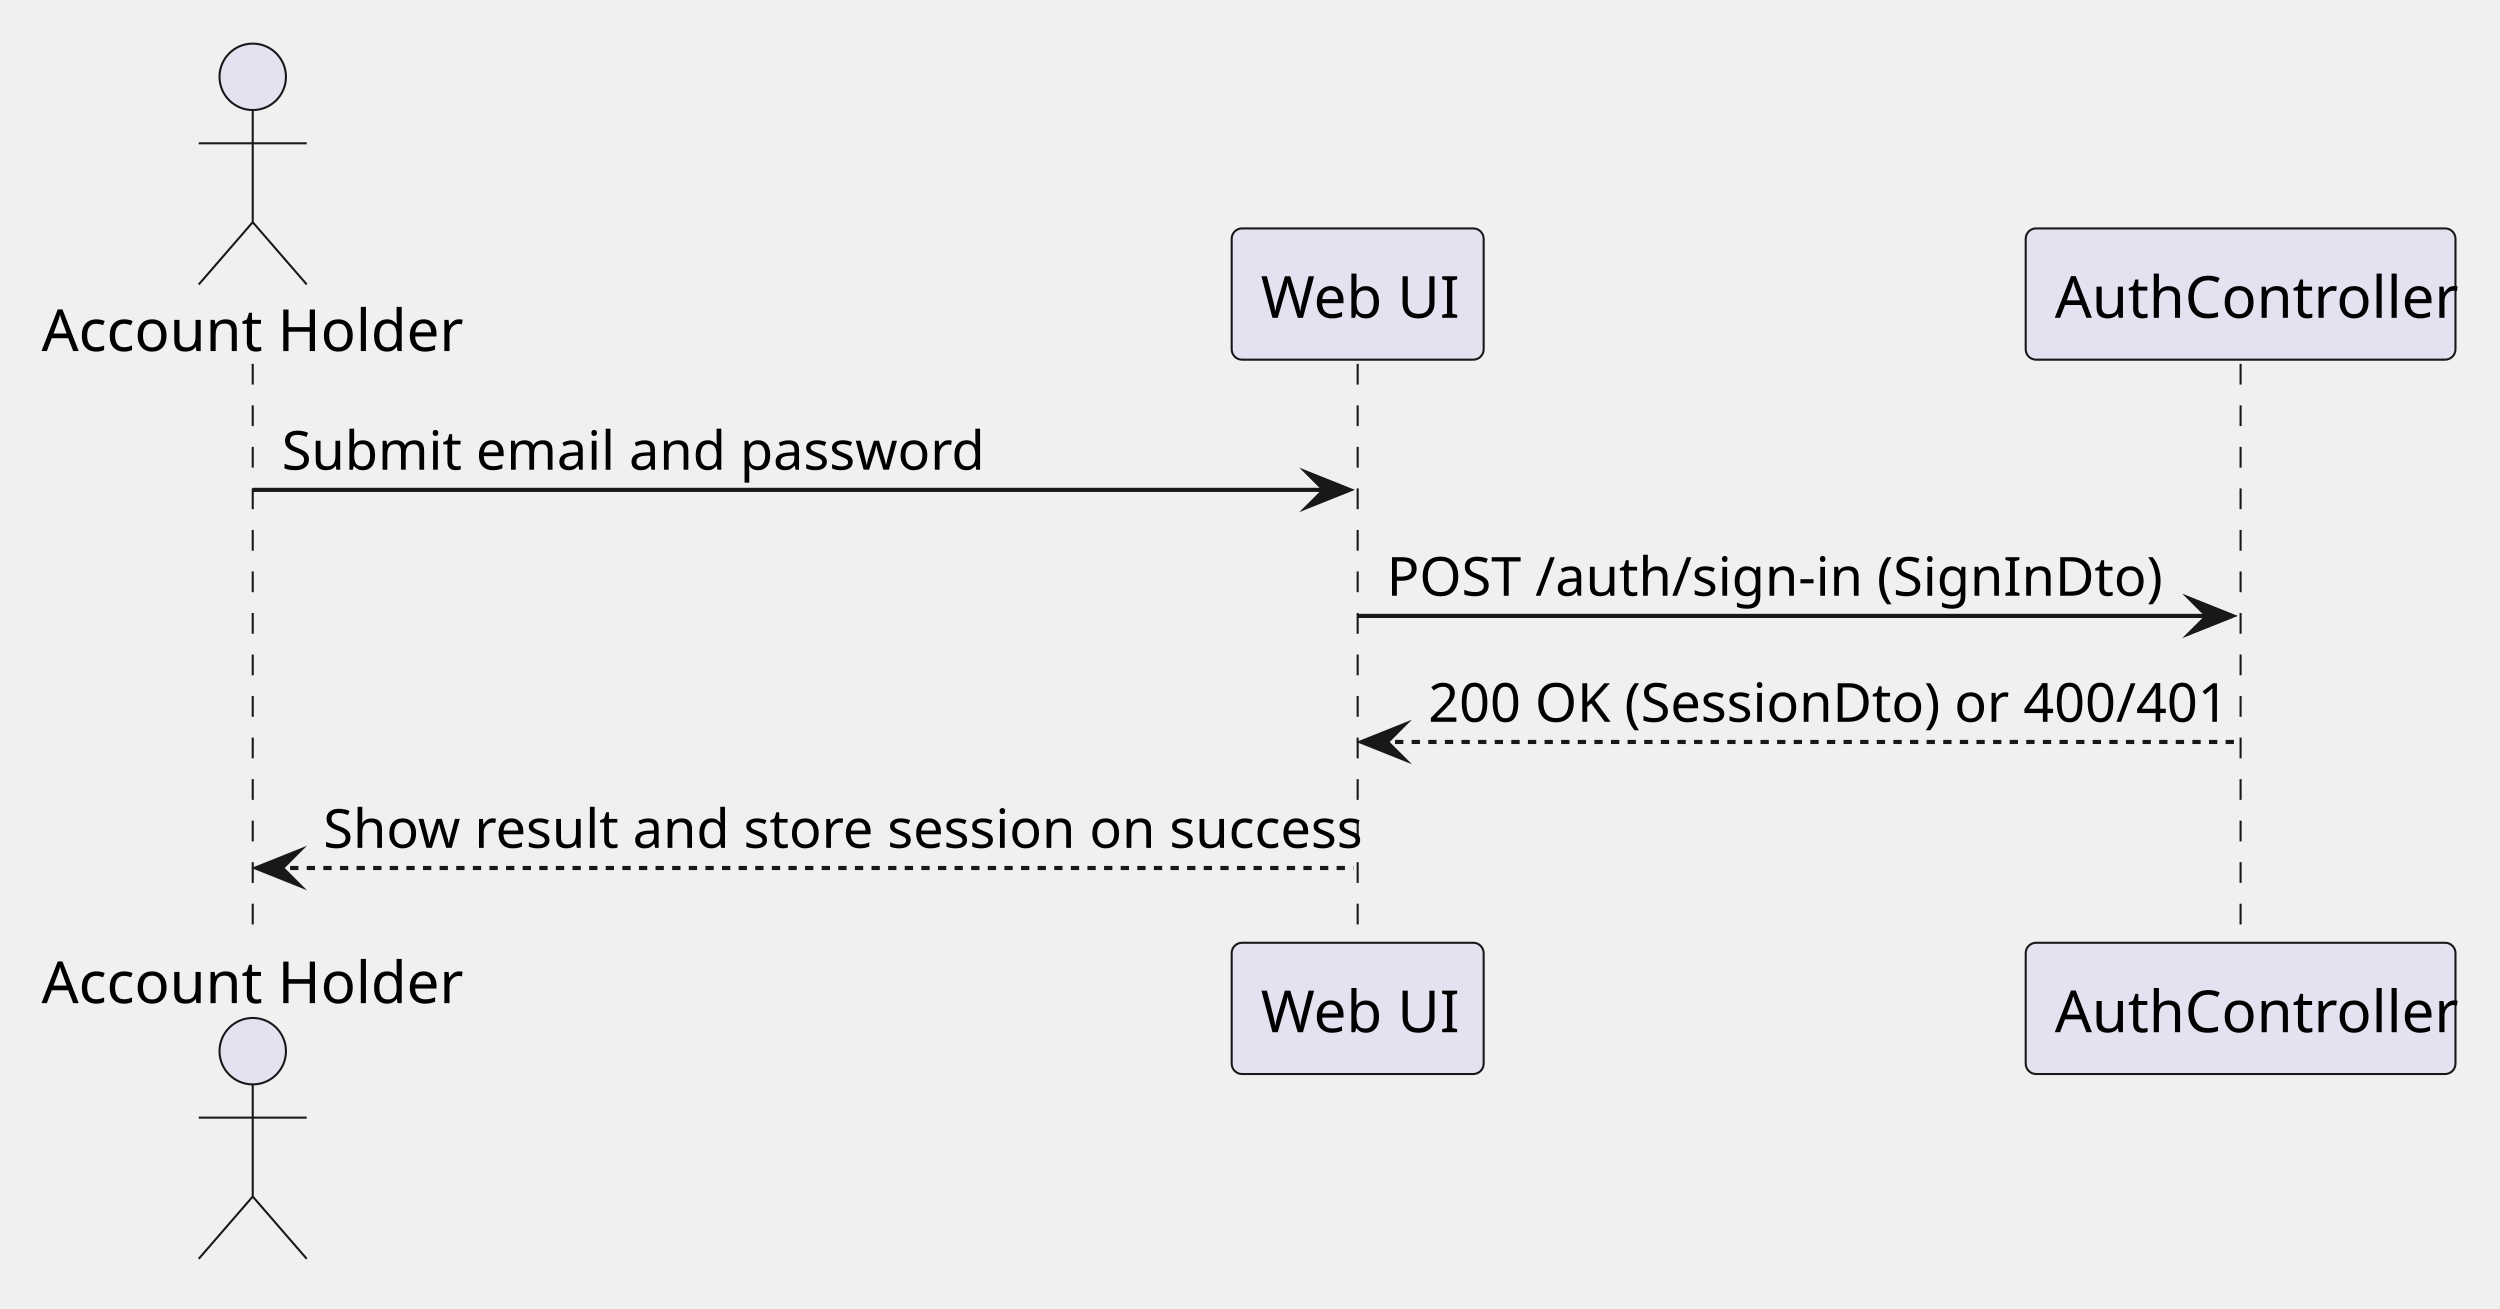
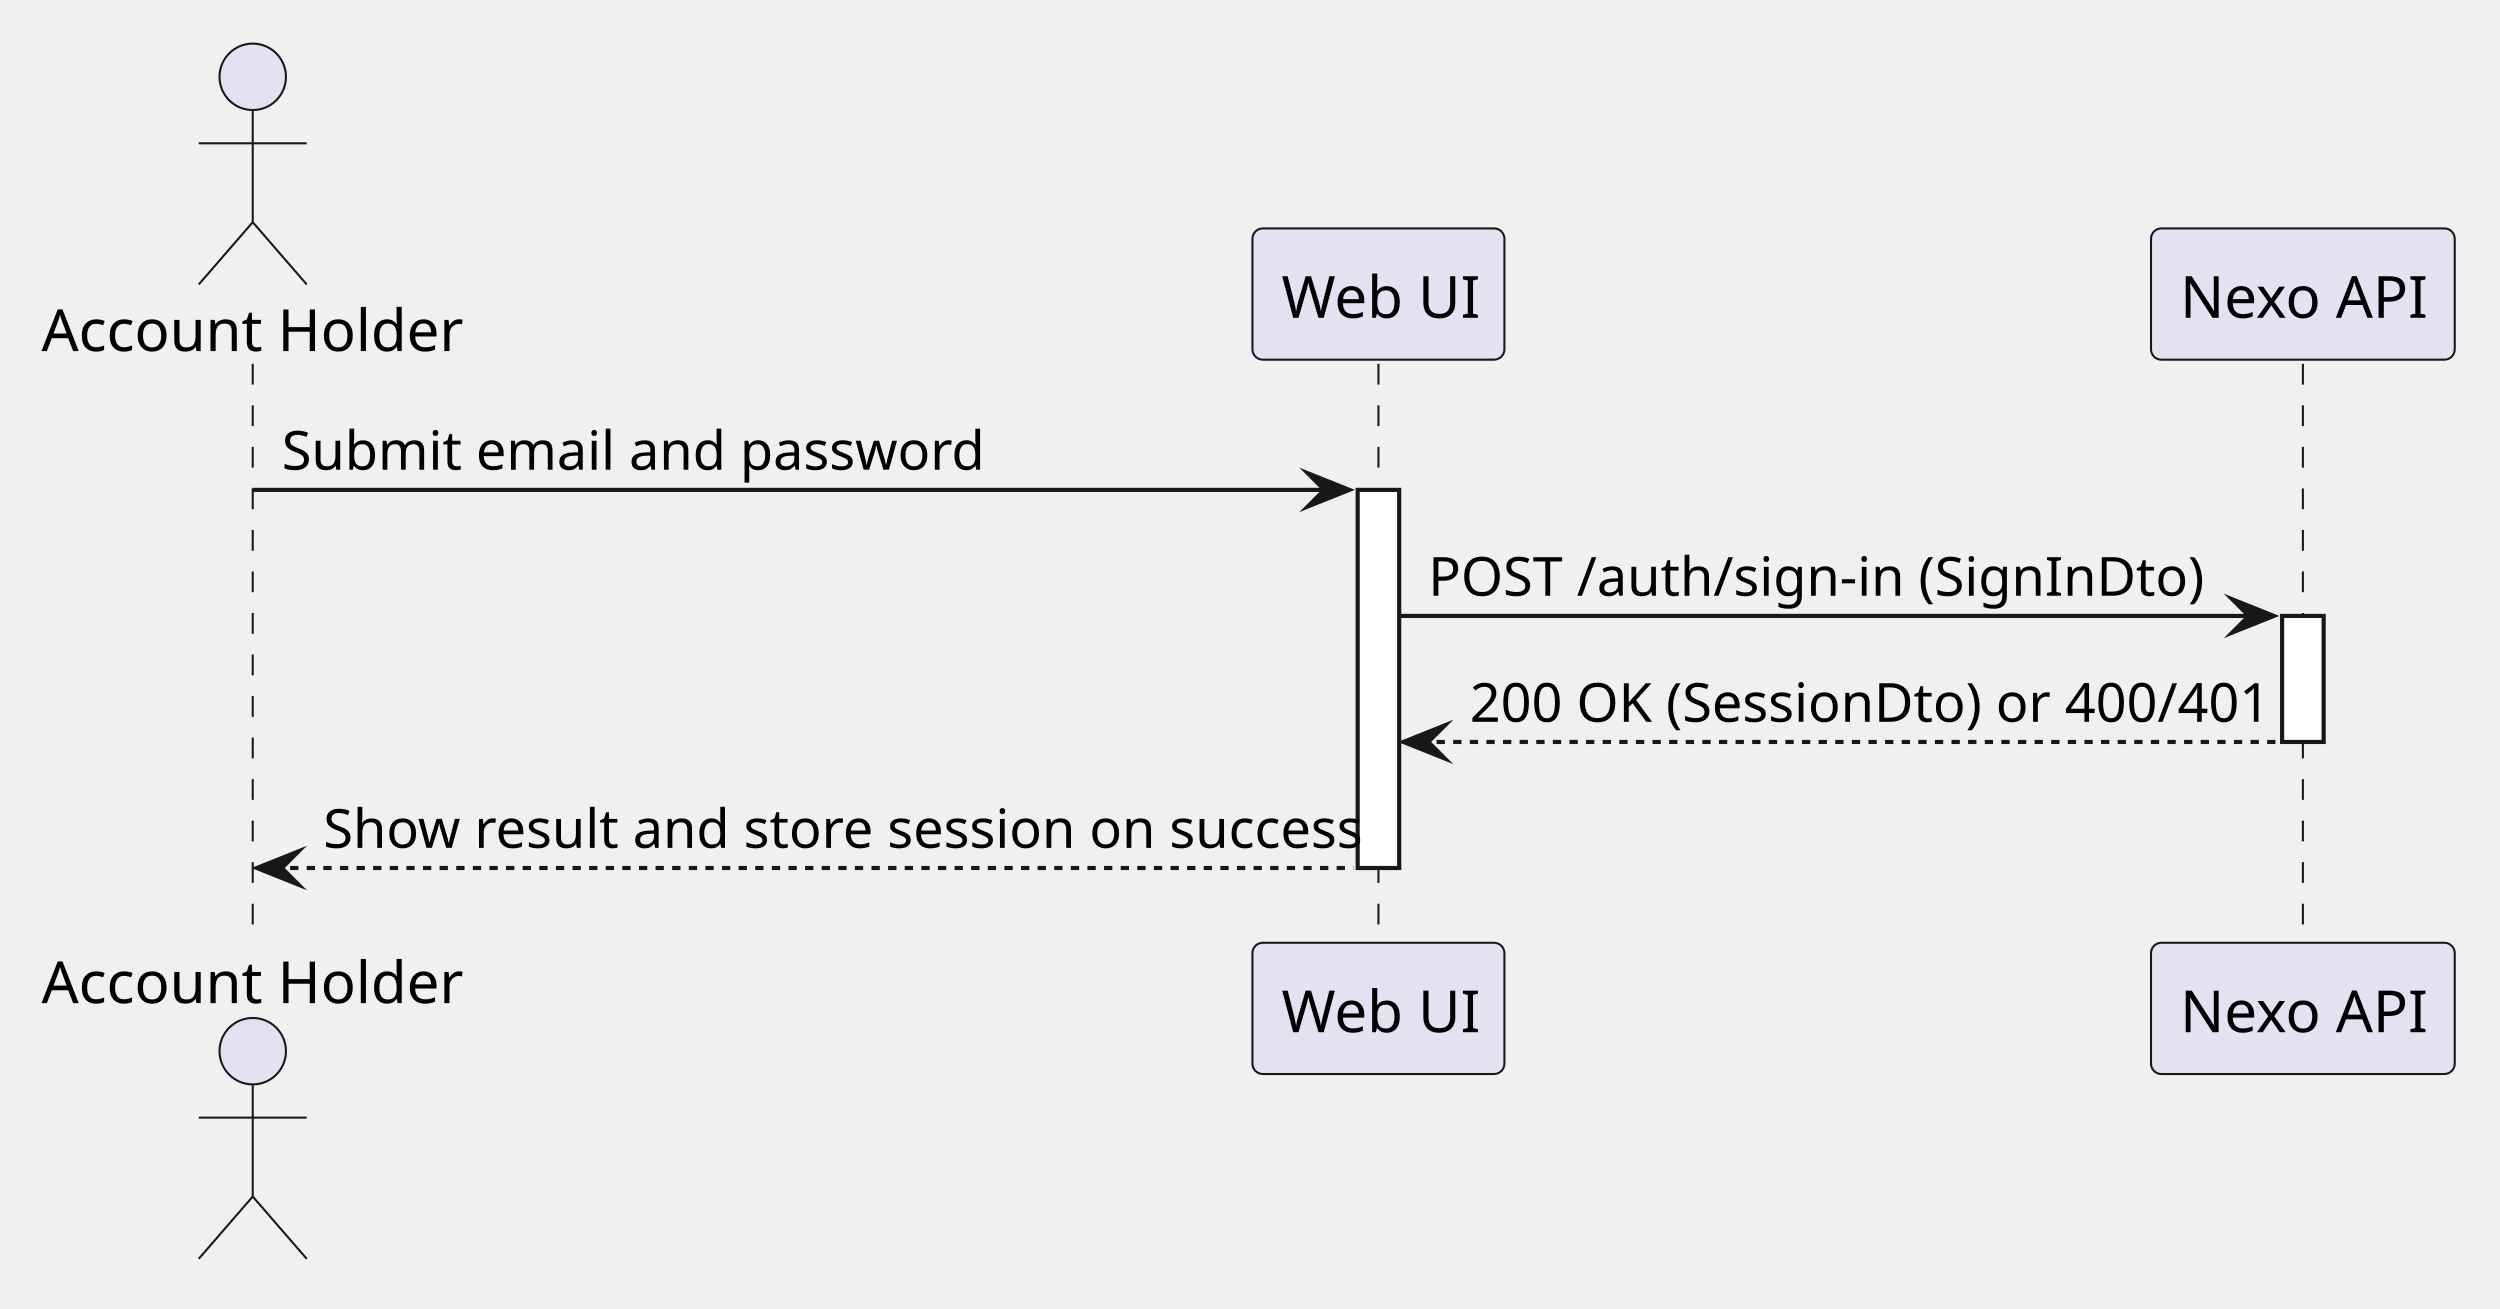
<svg xmlns="http://www.w3.org/2000/svg" version="1.1" data-diagram-type="SEQUENCE" style="width:602px;height:315px;background:#FFFFFF;" width="602px" height="315px" viewBox="0 0 602 315" zoomAndPan="magnify" preserveAspectRatio="none" contentStyleType="text/css">
  <defs />
  <g font-family="sans-serif" lengthAdjust="spacing">
    <g>
      <rect x="57.358" y="87.609" width="8" height="139.406" fill="#000" fill-opacity="0" />
      <line x1="60.858" y1="87.609" x2="60.858" y2="227.016" style="stroke:#181818;stroke-width:0.5;stroke-dasharray:5,5;" />
    </g>
    <g>
-       <rect x="323.426" y="87.609" width="8" height="139.406" fill="#000" fill-opacity="0" />
-       <line x1="326.926" y1="87.609" x2="326.926" y2="227.016" style="stroke:#181818;stroke-width:0.5;stroke-dasharray:5,5;" />
+       <rect x="328.426" y="87.609" width="8" height="139.406" fill="#000" fill-opacity="0" />
+       <line x1="331.926" y1="87.609" x2="331.926" y2="227.016" style="stroke:#181818;stroke-width:0.5;stroke-dasharray:5,5;" />
    </g>
    <g>
-       <rect x="536.034" y="87.609" width="8" height="139.406" fill="#000" fill-opacity="0" />
-       <line x1="539.534" y1="87.609" x2="539.534" y2="227.016" style="stroke:#181818;stroke-width:0.5;stroke-dasharray:5,5;" />
+       <rect x="326.926" y="117.961" width="10" height="91.055" fill="#FFF" style="stroke:#181818;stroke-width:1;" />
+     </g>
+     <g>
+       <rect x="551.034" y="87.609" width="8" height="139.406" fill="#000" fill-opacity="0" />
+       <line x1="554.534" y1="87.609" x2="554.534" y2="227.016" style="stroke:#181818;stroke-width:0.5;stroke-dasharray:5,5;" />
+     </g>
+     <g>
+       <rect x="549.534" y="148.313" width="10" height="30.352" fill="#FFF" style="stroke:#181818;stroke-width:1;" />
    </g>
    <text x="10" y="84.533" fill="#000" font-size="14" textLength="95.717">Account Holder</text>
    <ellipse cx="60.858" cy="18.5" rx="8" ry="8" fill="#E2E2F0" style="stroke:#181818;stroke-width:0.5;" />
    <path d="M60.858,26.5 L60.858,53.5 M47.858,34.5 L73.858,34.5 M60.858,53.5 L47.858,68.5 M60.858,53.5 L73.858,68.5" style="stroke:#181818;stroke-width:0.5;" fill="none" />
-     <rect x="296.588" y="55" width="60.676" height="31.609" fill="#E2E2F0" style="stroke:#181818;stroke-width:0.5;" rx="2.5" ry="2.5" />
-     <text x="303.588" y="76.533" fill="#000" font-size="14" textLength="46.676">Web UI</text>
-     <rect x="487.79" y="55" width="103.489" height="31.609" fill="#E2E2F0" style="stroke:#181818;stroke-width:0.5;" rx="2.5" ry="2.5" />
-     <text x="494.79" y="76.533" fill="#000" font-size="14" textLength="89.489">AuthController</text>
+     <rect x="301.588" y="55" width="60.676" height="31.609" fill="#E2E2F0" style="stroke:#181818;stroke-width:0.5;" rx="2.5" ry="2.5" />
+     <text x="308.588" y="76.533" fill="#000" font-size="14" textLength="46.676">Web UI</text>
+     <rect x="517.965" y="55" width="73.138" height="31.609" fill="#E2E2F0" style="stroke:#181818;stroke-width:0.5;" rx="2.5" ry="2.5" />
+     <text x="524.965" y="76.533" fill="#000" font-size="14" textLength="59.138">Nexo API</text>
    <text x="10" y="241.549" fill="#000" font-size="14" textLength="95.717">Account Holder</text>
    <ellipse cx="60.858" cy="253.125" rx="8" ry="8" fill="#E2E2F0" style="stroke:#181818;stroke-width:0.5;" />
    <path d="M60.858,261.125 L60.858,288.125 M47.858,269.125 L73.858,269.125 M60.858,288.125 L47.858,303.125 M60.858,288.125 L73.858,303.125" style="stroke:#181818;stroke-width:0.5;" fill="none" />
-     <rect x="296.588" y="227.016" width="60.676" height="31.609" fill="#E2E2F0" style="stroke:#181818;stroke-width:0.5;" rx="2.5" ry="2.5" />
-     <text x="303.588" y="248.549" fill="#000" font-size="14" textLength="46.676">Web UI</text>
-     <rect x="487.79" y="227.016" width="103.489" height="31.609" fill="#E2E2F0" style="stroke:#181818;stroke-width:0.5;" rx="2.5" ry="2.5" />
-     <text x="494.79" y="248.549" fill="#000" font-size="14" textLength="89.489">AuthController</text>
+     <rect x="301.588" y="227.016" width="60.676" height="31.609" fill="#E2E2F0" style="stroke:#181818;stroke-width:0.5;" rx="2.5" ry="2.5" />
+     <text x="308.588" y="248.549" fill="#000" font-size="14" textLength="46.676">Web UI</text>
+     <rect x="517.965" y="227.016" width="73.138" height="31.609" fill="#E2E2F0" style="stroke:#181818;stroke-width:0.5;" rx="2.5" ry="2.5" />
+     <text x="524.965" y="248.549" fill="#000" font-size="14" textLength="59.138">Nexo API</text>
    <polygon points="314.926,113.961,324.926,117.961,314.926,121.961,318.926,117.961" fill="#181818" style="stroke:#181818;stroke-width:1;stroke-linejoin:miter;stroke-miterlimit:10;" />
    <line x1="60.858" y1="117.961" x2="320.926" y2="117.961" style="stroke:#181818;stroke-width:1;" />
    <text x="67.858" y="113.104" fill="#000" font-size="13" textLength="159.688">Submit email and password</text>
-     <polygon points="527.534,144.313,537.534,148.313,527.534,152.313,531.534,148.313" fill="#181818" style="stroke:#181818;stroke-width:1;stroke-linejoin:miter;stroke-miterlimit:10;" />
-     <line x1="326.926" y1="148.313" x2="533.534" y2="148.313" style="stroke:#181818;stroke-width:1;" />
-     <text x="333.926" y="143.456" fill="#000" font-size="13" textLength="179.188">POST /auth/sign-in (SignInDto)</text>
-     <polygon points="337.926,174.664,327.926,178.664,337.926,182.664,333.926,178.664" fill="#181818" style="stroke:#181818;stroke-width:1;stroke-linejoin:miter;stroke-miterlimit:10;" />
-     <line x1="331.926" y1="178.664" x2="538.534" y2="178.664" style="stroke:#181818;stroke-width:1;stroke-dasharray:2,2;" />
-     <text x="343.926" y="173.808" fill="#000" font-size="13" textLength="188.608">200 OK (SessionDto) or 400/401</text>
+     <polygon points="537.534,144.313,547.534,148.313,537.534,152.313,541.534,148.313" fill="#181818" style="stroke:#181818;stroke-width:1;stroke-linejoin:miter;stroke-miterlimit:10;" />
+     <line x1="336.926" y1="148.313" x2="543.534" y2="148.313" style="stroke:#181818;stroke-width:1;" />
+     <text x="343.926" y="143.456" fill="#000" font-size="13" textLength="179.188">POST /auth/sign-in (SignInDto)</text>
+     <polygon points="347.926,174.664,337.926,178.664,347.926,182.664,343.926,178.664" fill="#181818" style="stroke:#181818;stroke-width:1;stroke-linejoin:miter;stroke-miterlimit:10;" />
+     <line x1="341.926" y1="178.664" x2="548.534" y2="178.664" style="stroke:#181818;stroke-width:1;stroke-dasharray:2,2;" />
+     <text x="353.926" y="173.808" fill="#000" font-size="13" textLength="188.608">200 OK (SessionDto) or 400/401</text>
    <polygon points="71.858,205.016,61.858,209.016,71.858,213.016,67.858,209.016" fill="#181818" style="stroke:#181818;stroke-width:1;stroke-linejoin:miter;stroke-miterlimit:10;" />
    <line x1="65.858" y1="209.016" x2="325.926" y2="209.016" style="stroke:#181818;stroke-width:1;stroke-dasharray:2,2;" />
    <text x="77.858" y="204.159" fill="#000" font-size="13" textLength="242.068">Show result and store session on success</text>
  </g>
</svg>
